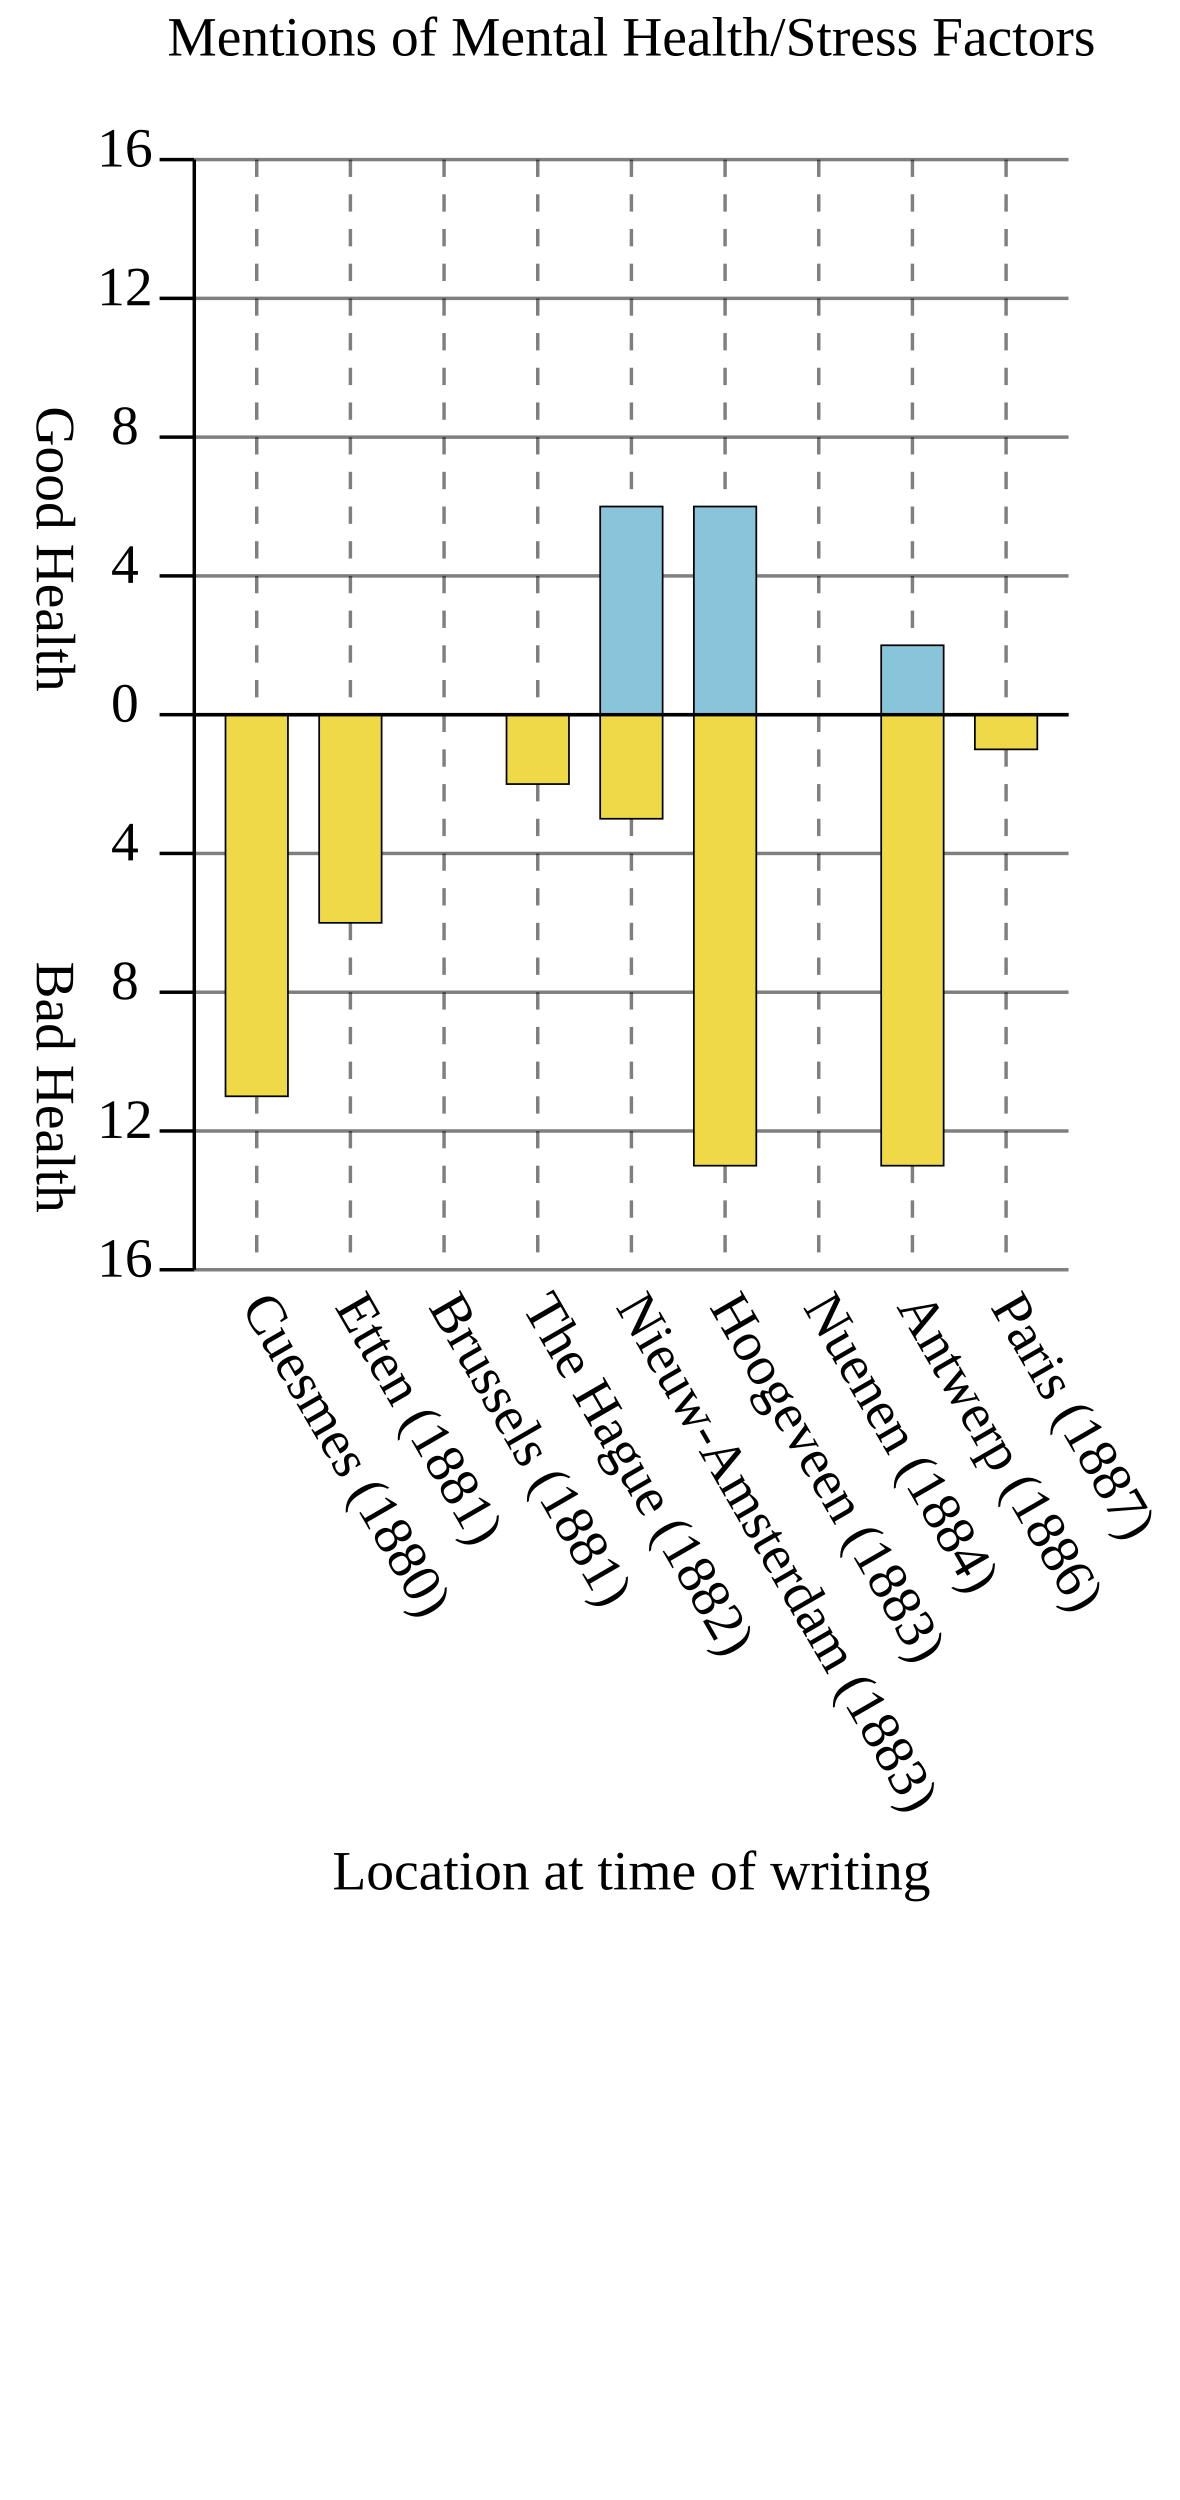
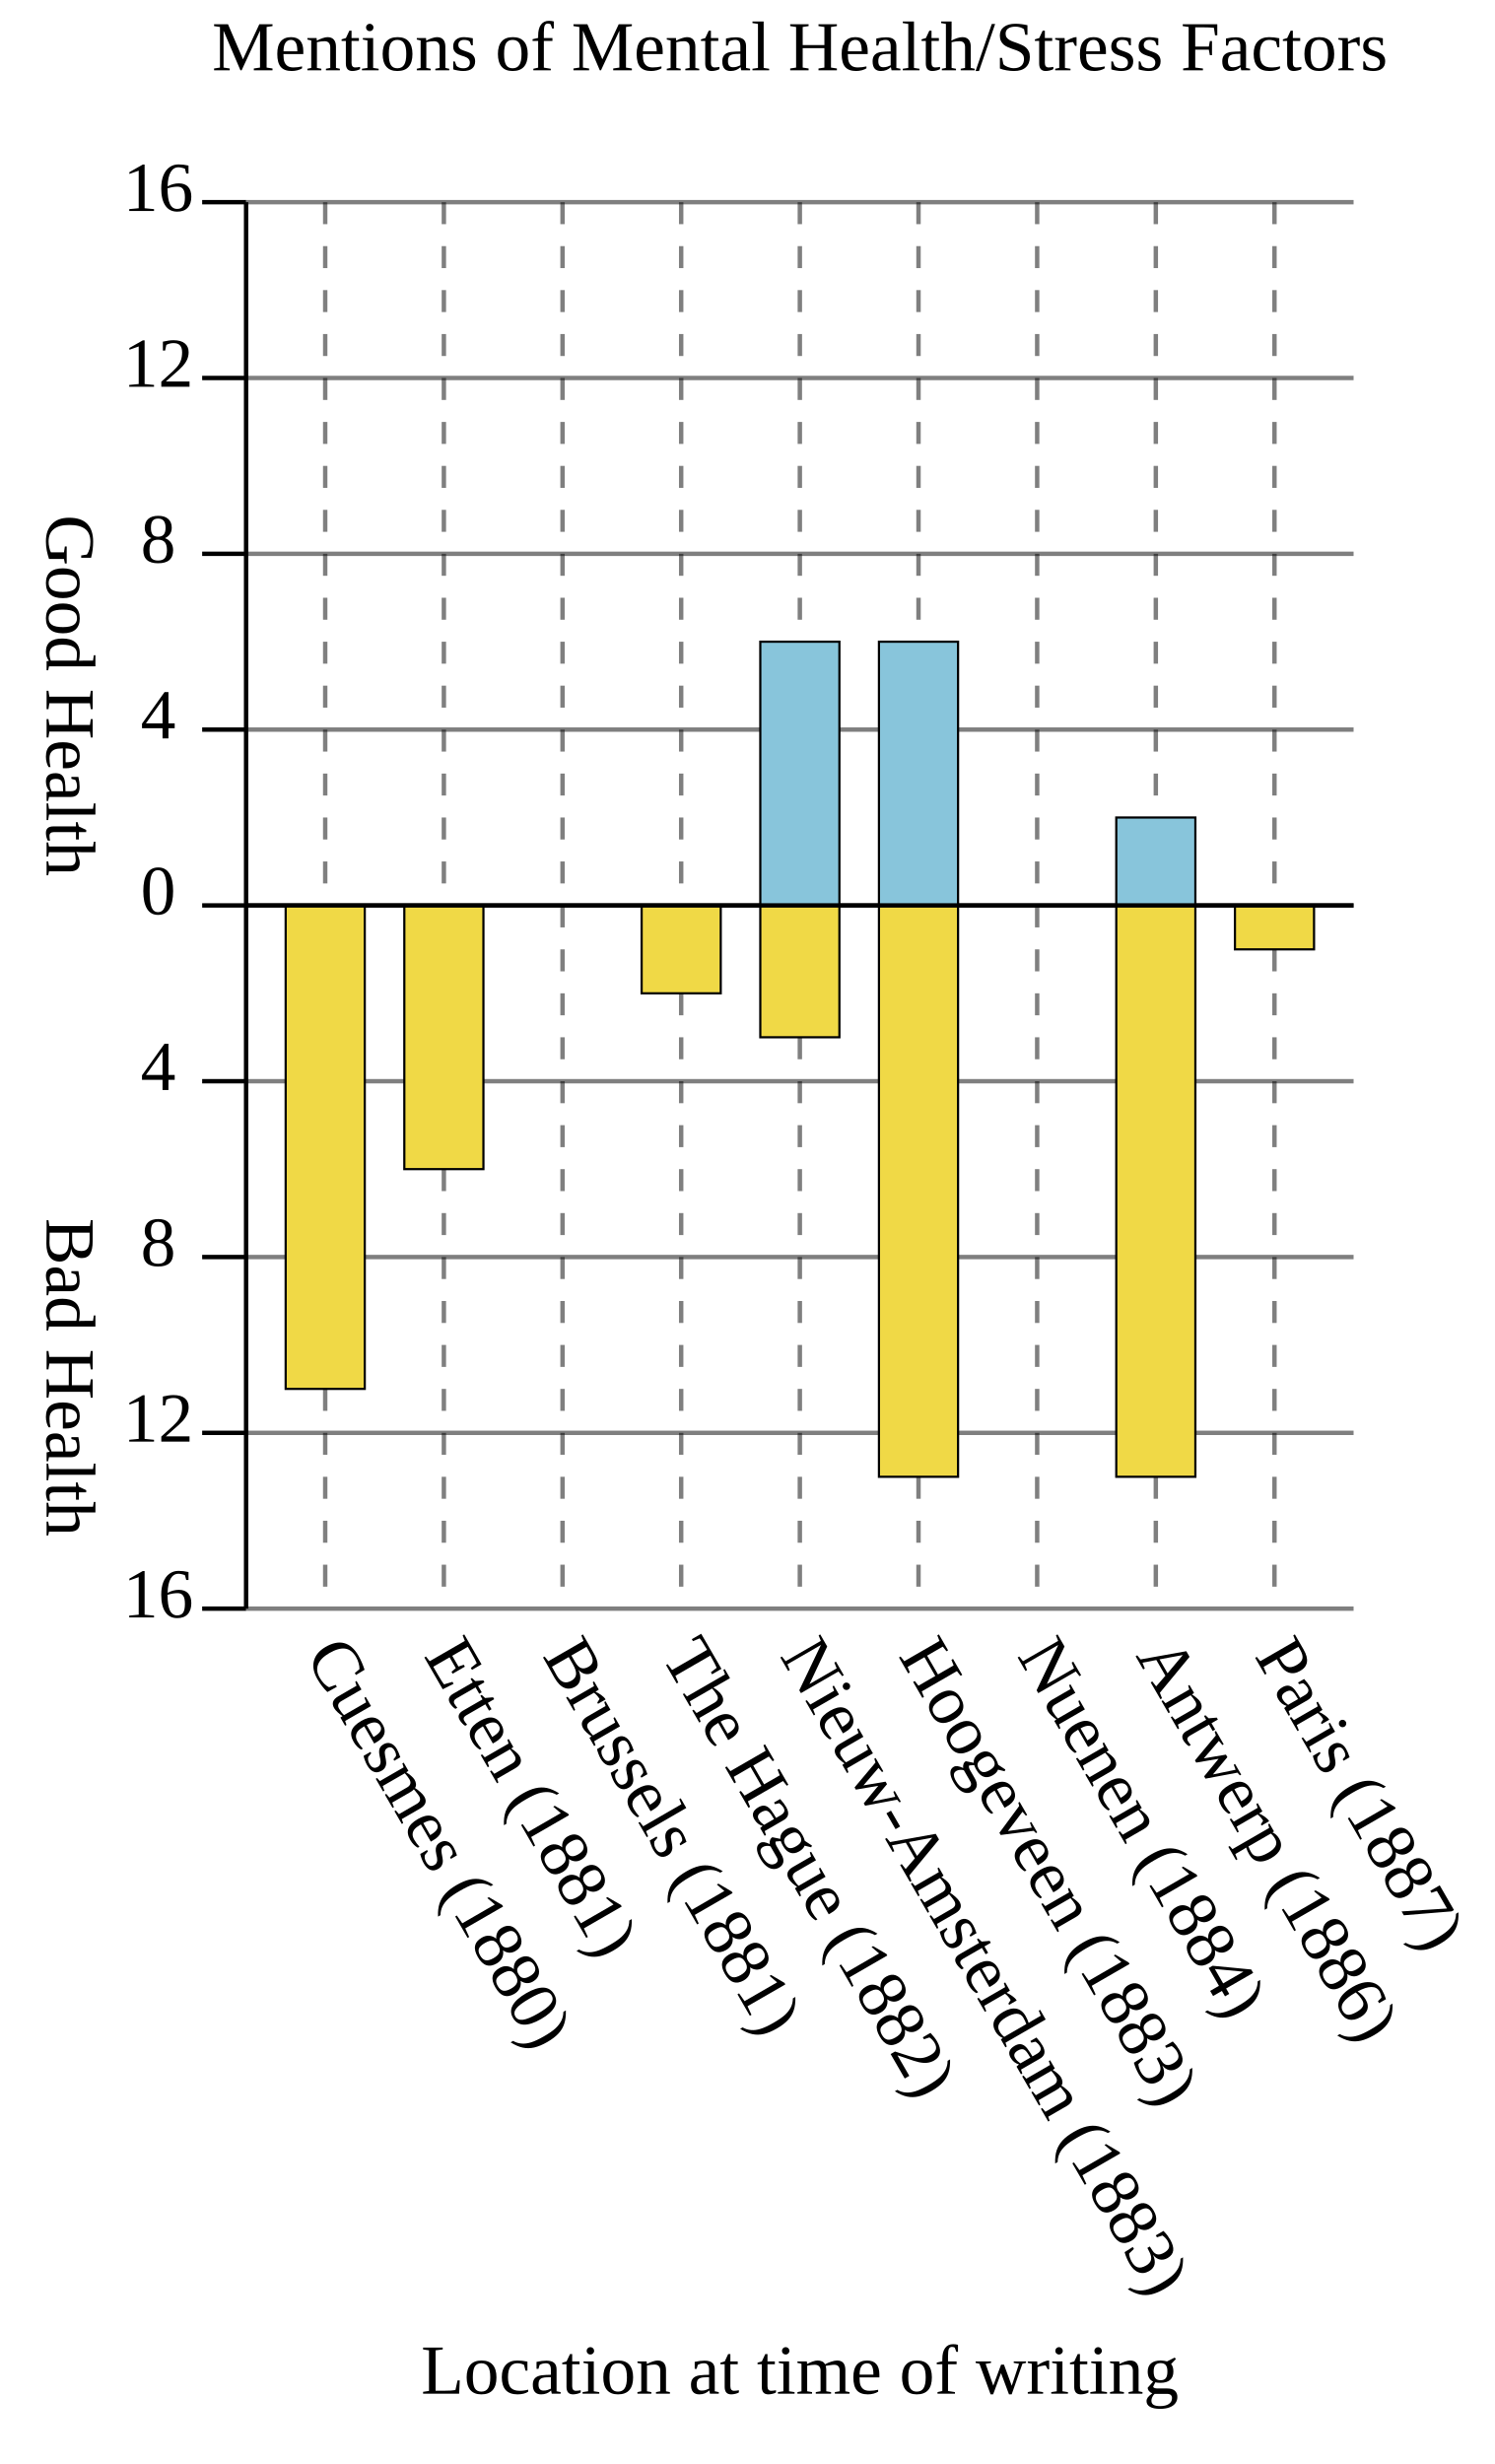
- <svg xmlns="http://www.w3.org/2000/svg" height="720.609" width="340">
+ <svg xmlns="http://www.w3.org/2000/svg" height="560.609" width="340">
  <g transform="translate(56, 206)">
    <text x="-20" y="2" font-size="16" font-family="Times New Roman" text-anchor="middle">0</text>
    <line x1="0" x2="-10" y1="0" y2="0" stroke="black" />
    <line x1="0" x2="252" y1="0" y2="0" stroke="black" opacity=".5" />
    <text x="-20" y="42" font-size="16" font-family="Times New Roman" text-anchor="middle">4</text>
    <line x1="0" x2="-10" y1="40" y2="40" stroke="black" />
    <line x1="0" x2="252" y1="40" y2="40" stroke="black" opacity=".5" />
    <text x="-20" y="82" font-size="16" font-family="Times New Roman" text-anchor="middle">8</text>
    <line x1="0" x2="-10" y1="80" y2="80" stroke="black" />
    <line x1="0" x2="252" y1="80" y2="80" stroke="black" opacity=".5" />
    <text x="-20" y="122" font-size="16" font-family="Times New Roman" text-anchor="middle">12</text>
    <line x1="0" x2="-10" y1="120" y2="120" stroke="black" />
    <line x1="0" x2="252" y1="120" y2="120" stroke="black" opacity=".5" />
    <text x="-20" y="162" font-size="16" font-family="Times New Roman" text-anchor="middle">16</text>
    <line x1="0" x2="-10" y1="160" y2="160" stroke="black" />
    <line x1="0" x2="252" y1="160" y2="160" stroke="black" opacity=".5" />
    <text x="-20" y="-158" font-size="16" font-family="Times New Roman" text-anchor="middle">16</text>
    <line x1="-10" x2="0" y1="-160" y2="-160" stroke="black" />
    <line x1="0" x2="252" y1="-160" y2="-160" stroke="black" opacity=".5" />
    <text x="-20" y="-118" font-size="16" font-family="Times New Roman" text-anchor="middle">12</text>
    <line x1="-10" x2="0" y1="-120" y2="-120" stroke="black" />
    <line x1="0" x2="252" y1="-120" y2="-120" stroke="black" opacity=".5" />
    <text x="-20" y="-78" font-size="16" font-family="Times New Roman" text-anchor="middle">8</text>
    <line x1="-10" x2="0" y1="-80" y2="-80" stroke="black" />
    <line x1="0" x2="252" y1="-80" y2="-80" stroke="black" opacity=".5" />
    <text x="-20" y="-38" font-size="16" font-family="Times New Roman" text-anchor="middle">4</text>
    <line x1="-10" x2="0" y1="-40" y2="-40" stroke="black" />
    <line x1="0" x2="252" y1="-40" y2="-40" stroke="black" opacity=".5" />
    <line x1="18" x2="18" y1="-160" y2="160" stroke="black" opacity=".5" stroke-dasharray="5,5" />
    <rect x="9" width="18" y="-0" height="0" fill="#88c5db" stroke-width=".5" stroke="black" />
    <rect x="9" width="18" y="0" height="110" fill="#f0d946" stroke-width=".5" stroke="black" />
    <text x="18" y="168" text-anchor="start" font-size="16" font-family="Times New Roman" writing-mode="tb" transform="rotate(-30, 18, 168)">Cuesmes (1880)</text>
    <line x1="45" x2="45" y1="-160" y2="160" stroke="black" opacity=".5" stroke-dasharray="5,5" />
    <rect x="36" width="18" y="-0" height="0" fill="#88c5db" stroke-width=".5" stroke="black" />
    <rect x="36" width="18" y="0" height="60" fill="#f0d946" stroke-width=".5" stroke="black" />
    <text x="45" y="168" text-anchor="start" font-size="16" font-family="Times New Roman" writing-mode="tb" transform="rotate(-30, 45, 168)">Etten (1881)</text>
    <line x1="72" x2="72" y1="-160" y2="160" stroke="black" opacity=".5" stroke-dasharray="5,5" />
    <rect x="63" width="18" y="-0" height="0" fill="#88c5db" stroke-width=".5" stroke="black" />
    <rect x="63" width="18" y="0" height="0" fill="#f0d946" stroke-width=".5" stroke="black" />
    <text x="72" y="168" text-anchor="start" font-size="16" font-family="Times New Roman" writing-mode="tb" transform="rotate(-30, 72, 168)">Brussels (1881)</text>
    <line x1="99" x2="99" y1="-160" y2="160" stroke="black" opacity=".5" stroke-dasharray="5,5" />
    <rect x="90" width="18" y="-0" height="0" fill="#88c5db" stroke-width=".5" stroke="black" />
    <rect x="90" width="18" y="0" height="20" fill="#f0d946" stroke-width=".5" stroke="black" />
    <text x="99" y="168" text-anchor="start" font-size="16" font-family="Times New Roman" writing-mode="tb" transform="rotate(-30, 99, 168)">The Hague (1882)</text>
    <line x1="126" x2="126" y1="-160" y2="160" stroke="black" opacity=".5" stroke-dasharray="5,5" />
    <rect x="117" width="18" y="-60" height="60" fill="#88c5db" stroke-width=".5" stroke="black" />
    <rect x="117" width="18" y="0" height="30" fill="#f0d946" stroke-width=".5" stroke="black" />
    <text x="126" y="168" text-anchor="start" font-size="16" font-family="Times New Roman" writing-mode="tb" transform="rotate(-30, 126, 168)">Nieuw-Amsterdam (1883)</text>
    <line x1="153" x2="153" y1="-160" y2="160" stroke="black" opacity=".5" stroke-dasharray="5,5" />
    <rect x="144" width="18" y="-60" height="60" fill="#88c5db" stroke-width=".5" stroke="black" />
    <rect x="144" width="18" y="0" height="130" fill="#f0d946" stroke-width=".5" stroke="black" />
    <text x="153" y="168" text-anchor="start" font-size="16" font-family="Times New Roman" writing-mode="tb" transform="rotate(-30, 153, 168)">Hoogeveen (1883)</text>
    <line x1="180" x2="180" y1="-160" y2="160" stroke="black" opacity=".5" stroke-dasharray="5,5" />
    <rect x="171" width="18" y="-0" height="0" fill="#88c5db" stroke-width=".5" stroke="black" />
    <rect x="171" width="18" y="0" height="0" fill="#f0d946" stroke-width=".5" stroke="black" />
    <text x="180" y="168" text-anchor="start" font-size="16" font-family="Times New Roman" writing-mode="tb" transform="rotate(-30, 180, 168)">Nuenen (1884)</text>
    <line x1="207" x2="207" y1="-160" y2="160" stroke="black" opacity=".5" stroke-dasharray="5,5" />
    <rect x="198" width="18" y="-20" height="20" fill="#88c5db" stroke-width=".5" stroke="black" />
    <rect x="198" width="18" y="0" height="130" fill="#f0d946" stroke-width=".5" stroke="black" />
    <text x="207" y="168" text-anchor="start" font-size="16" font-family="Times New Roman" writing-mode="tb" transform="rotate(-30, 207, 168)">Antwerp (1886)</text>
    <line x1="234" x2="234" y1="-160" y2="160" stroke="black" opacity=".5" stroke-dasharray="5,5" />
    <rect x="225" width="18" y="-0" height="0" fill="#88c5db" stroke-width=".5" stroke="black" />
    <rect x="225" width="18" y="0" height="10" fill="#f0d946" stroke-width=".5" stroke="black" />
    <text x="234" y="168" text-anchor="start" font-size="16" font-family="Times New Roman" writing-mode="tb" transform="rotate(-30, 234, 168)">Paris (1887)</text>
    <text x="-40" y="-80" font-size="16" text-anchor="middle" font-family="Times New Roman" font-weight="300" writing-mode="tb">Good Health</text>
    <text x="-40" y="80" font-size="16" text-anchor="middle" font-family="Times New Roman" font-weight="300" writing-mode="tb">Bad Health</text>
    <text x="126" y="338.609" text-anchor="middle" font-size="16" font-family="Times New Roman">Location at time of writing</text>
    <text x="126" y="-190" font-size="16" text-anchor="middle" font-family="Times New Roman" font-weight="300">Mentions of Mental Health/Stress Factors</text>
    <line x1="0" x2="0" y1="-160" y2="160" stroke="black" />
    <line x1="0" x2="252" y1="0" y2="0" stroke="black" />
  </g>
</svg>
